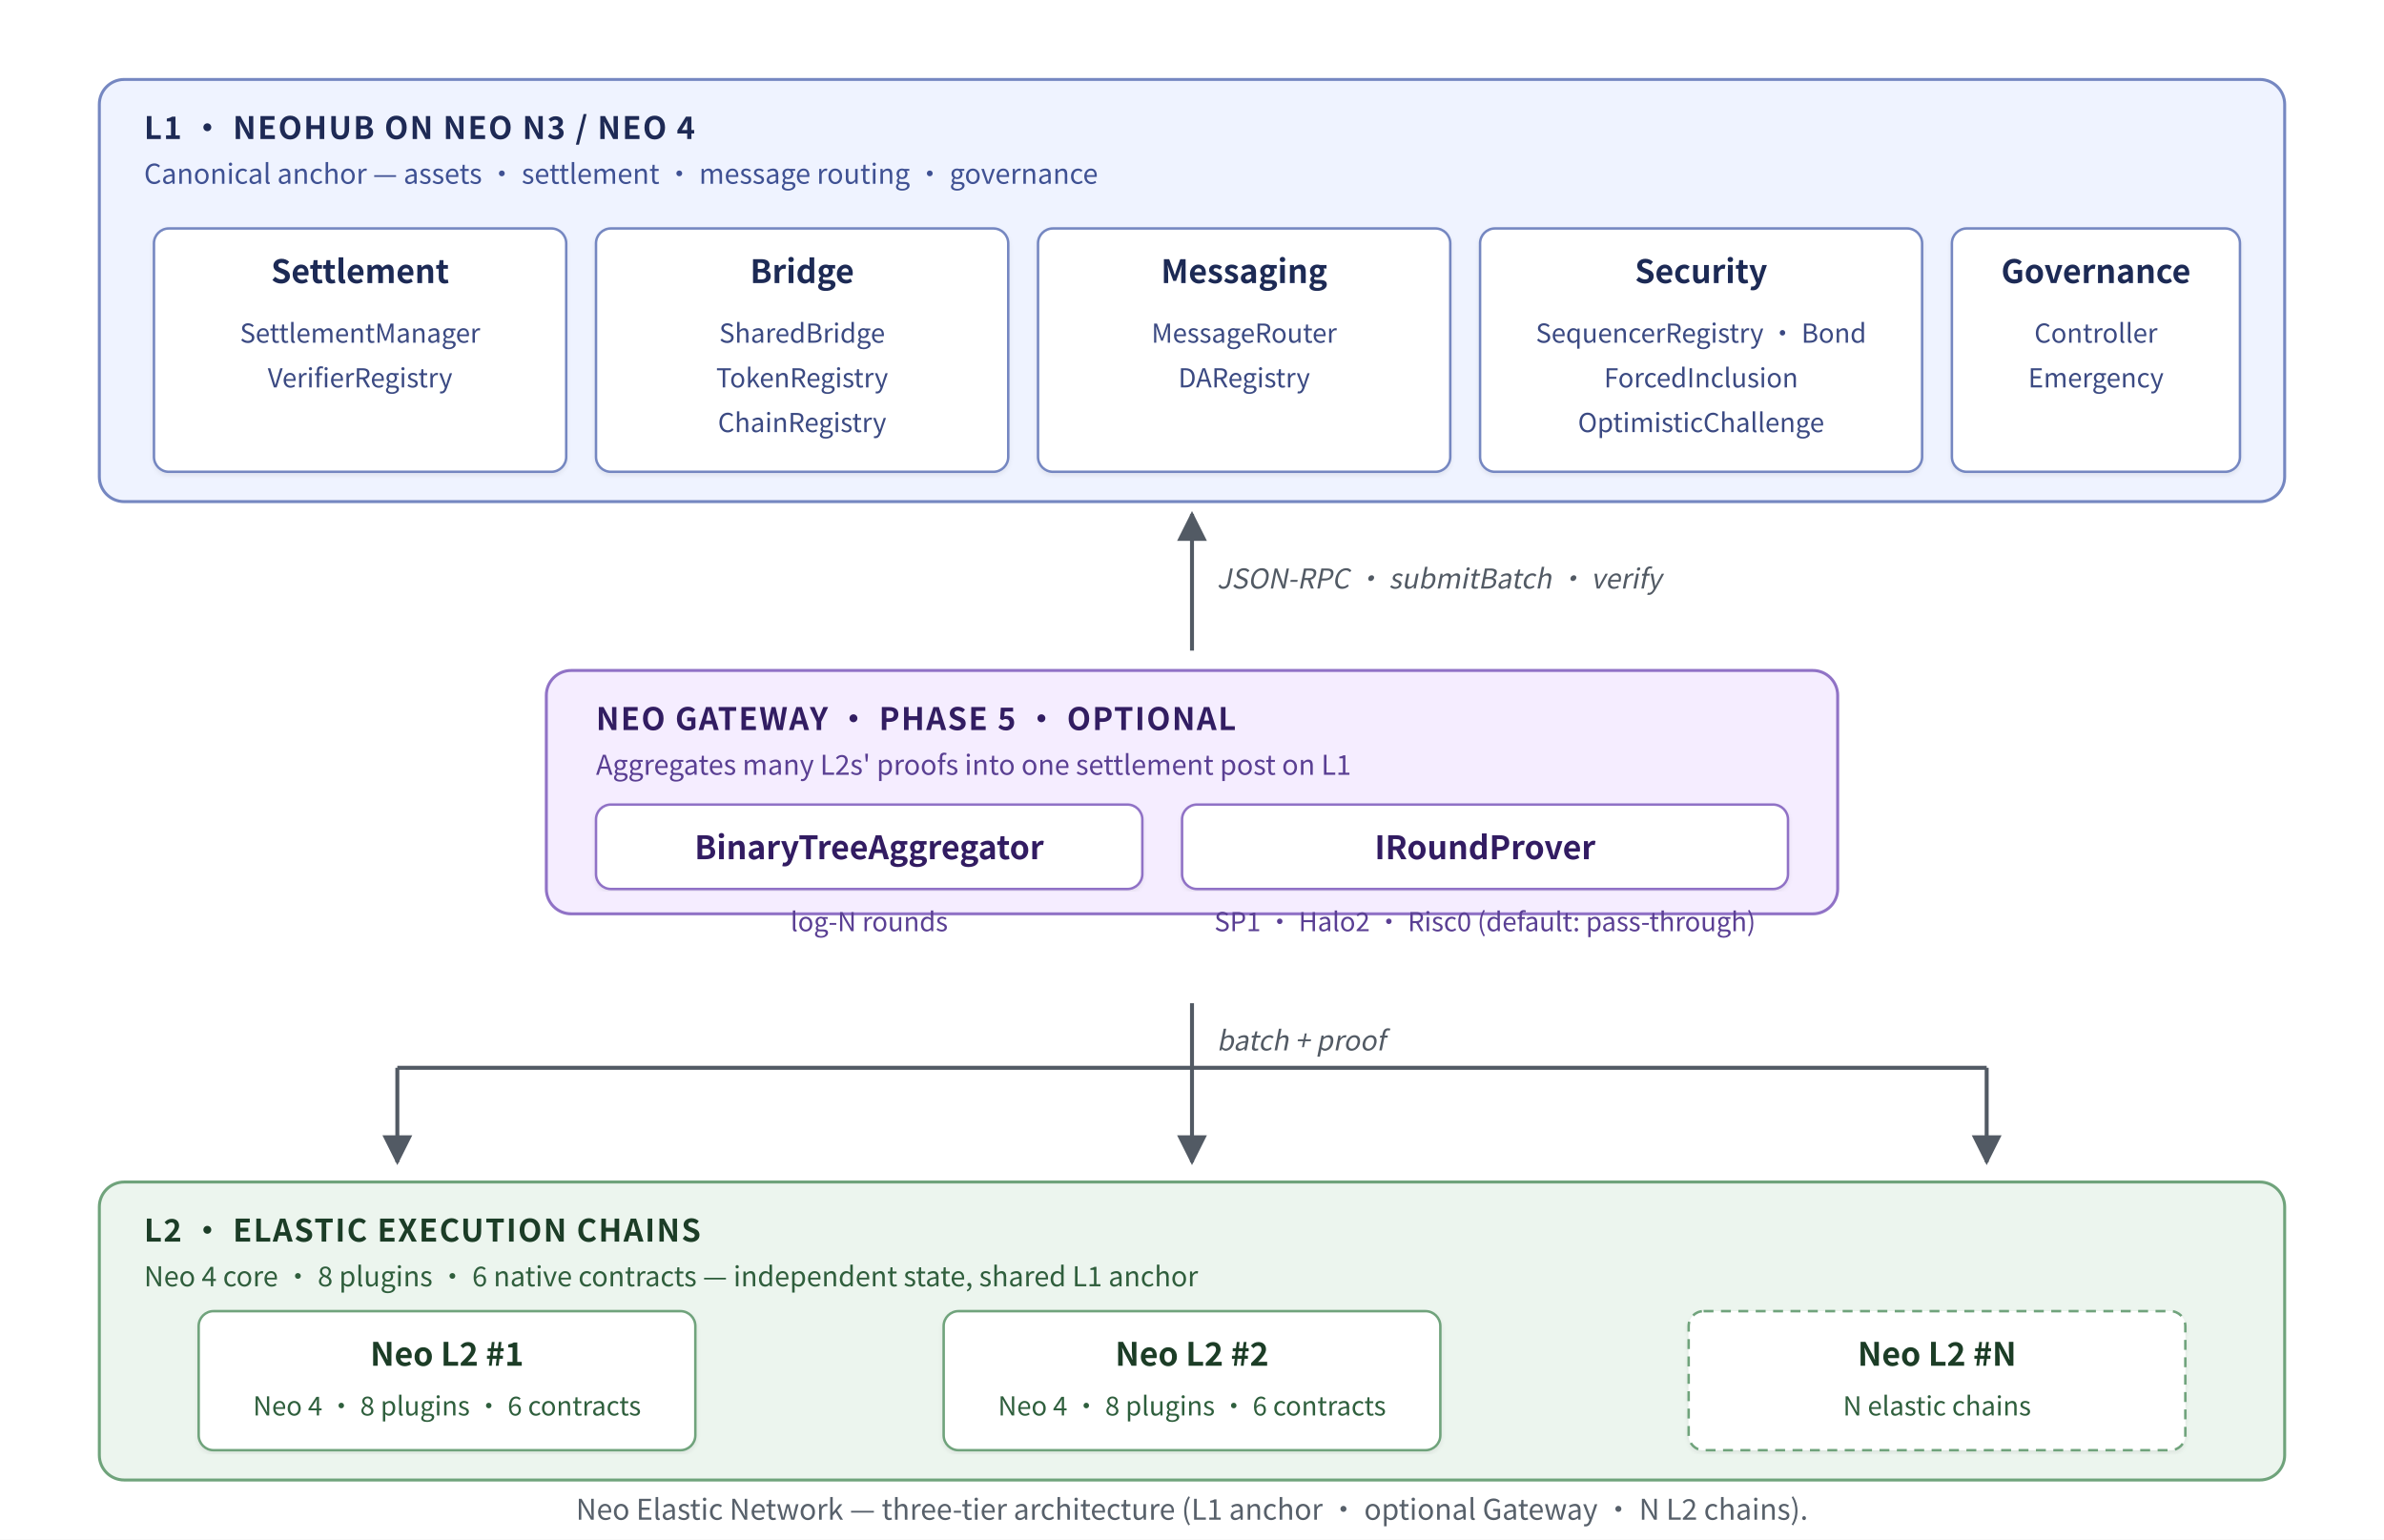
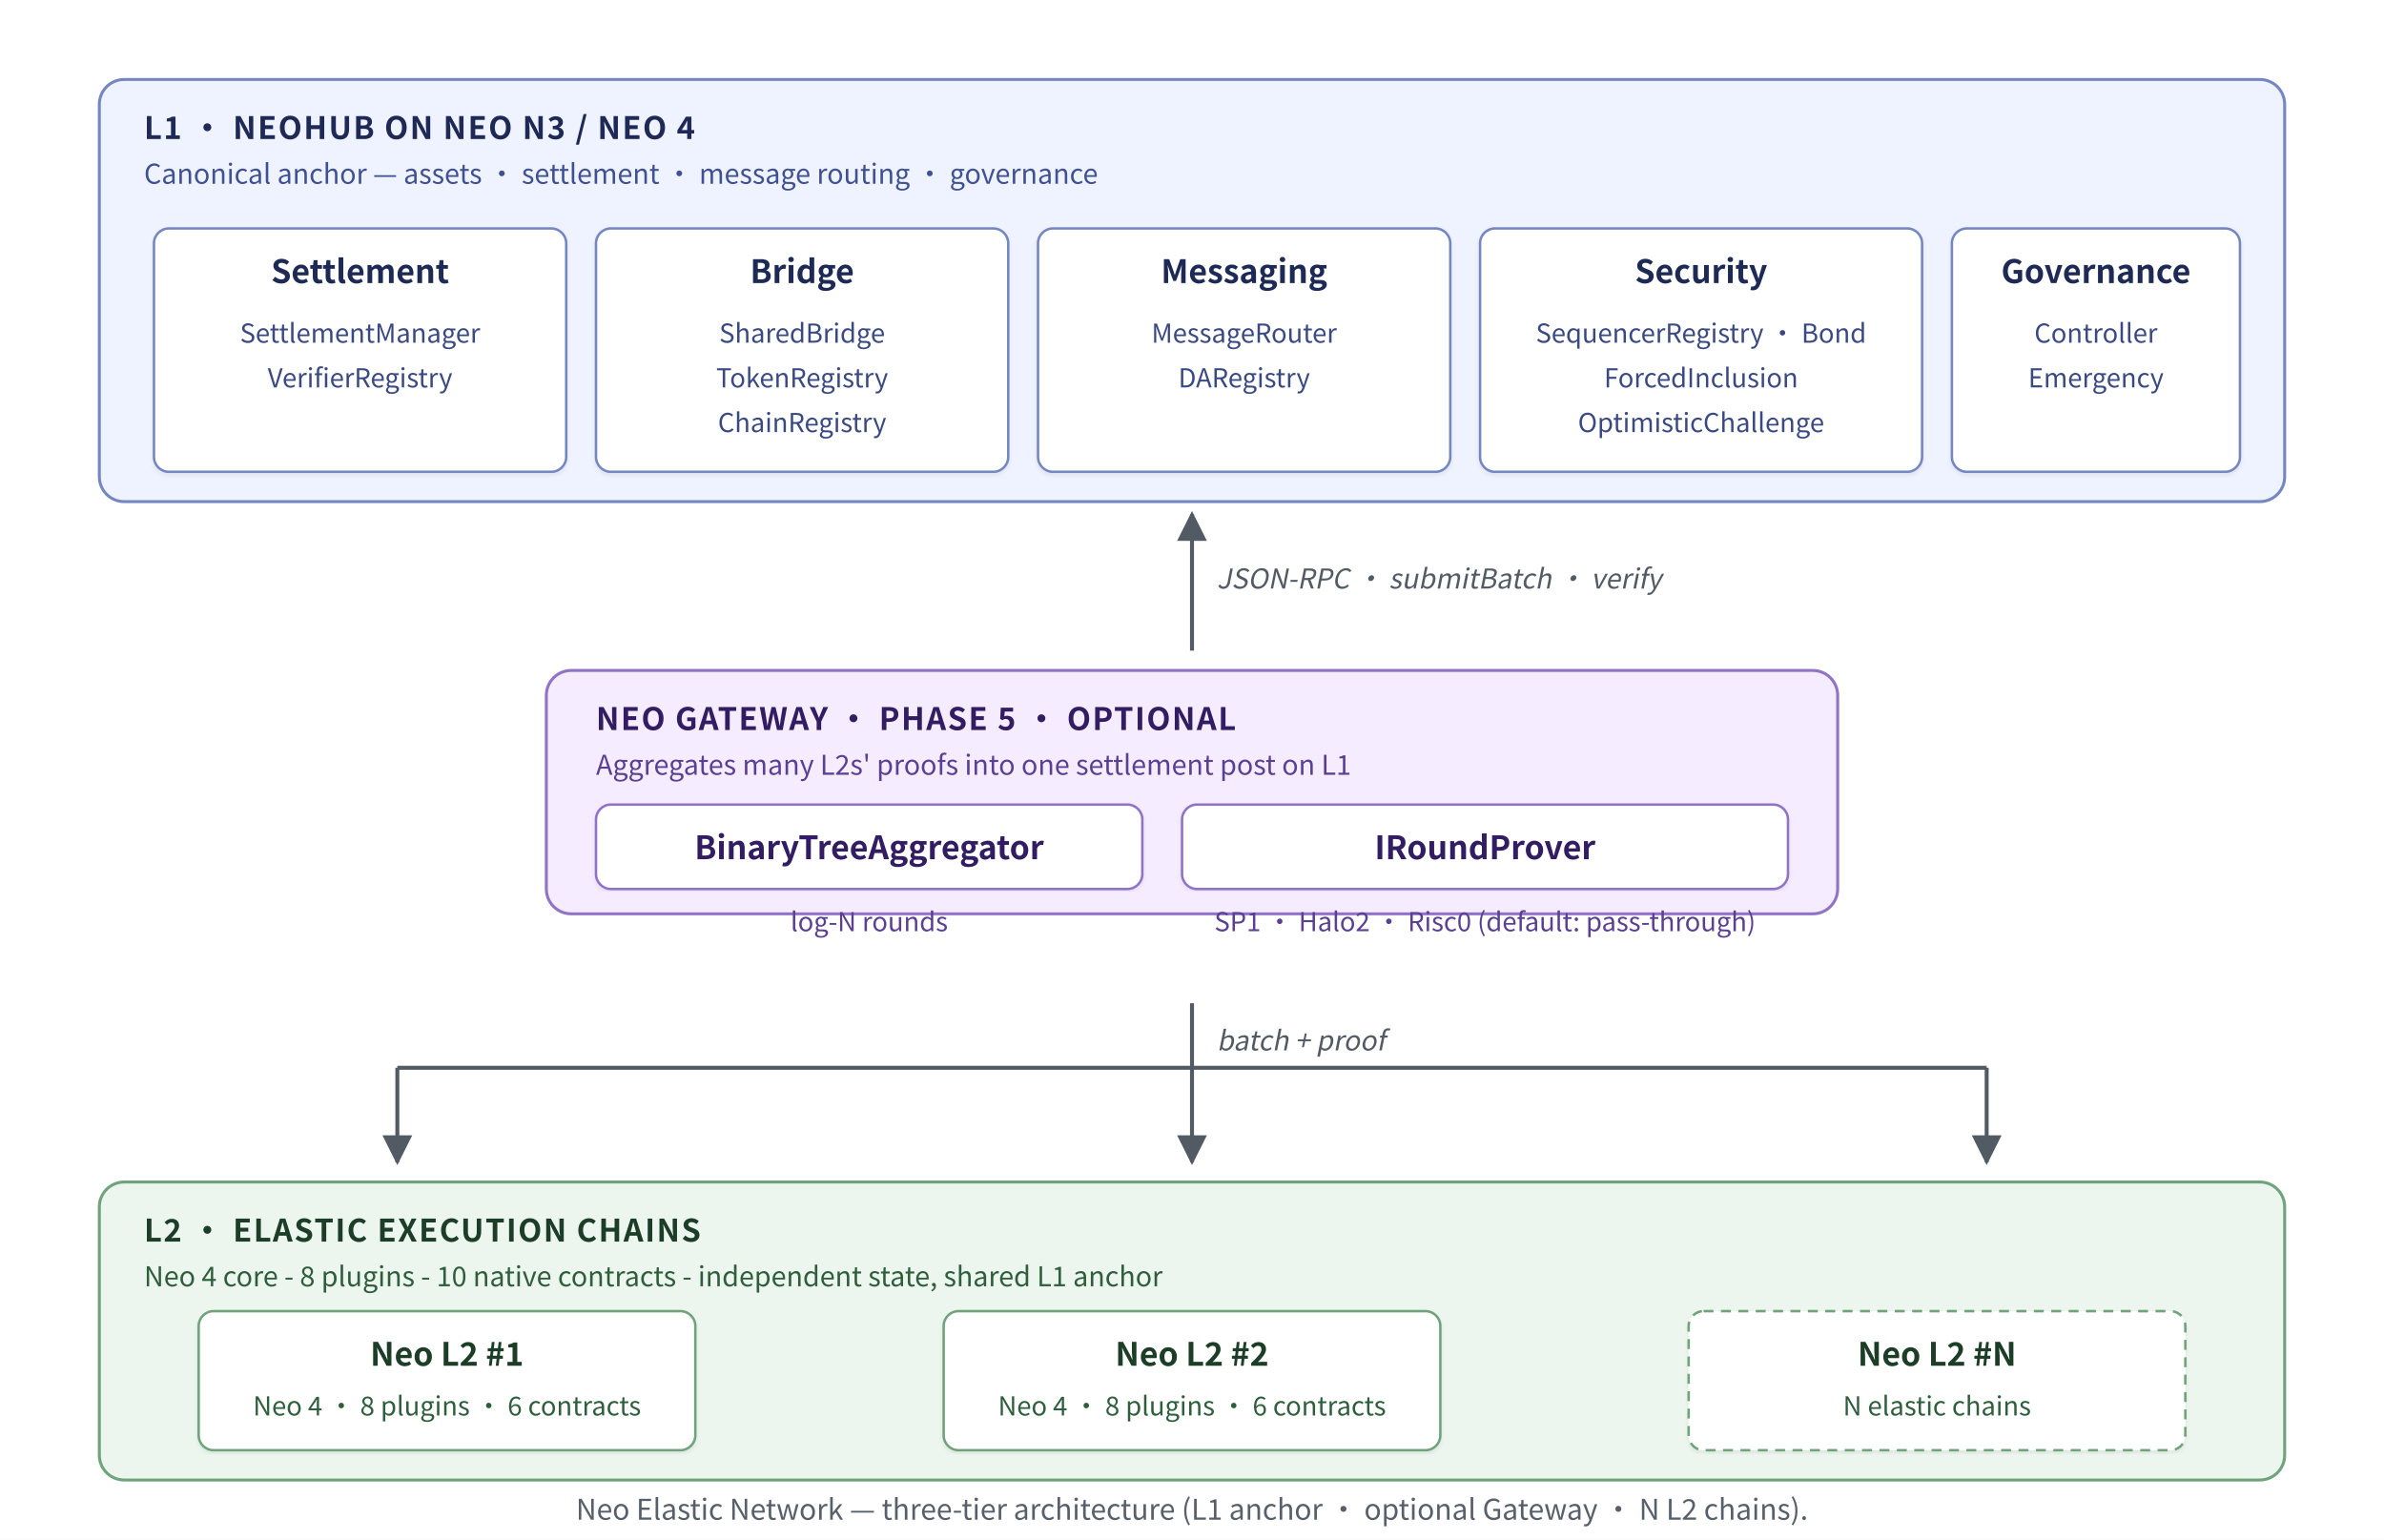
<svg xmlns="http://www.w3.org/2000/svg" viewBox="0 0 960 620" font-family="'Noto Sans CJK SC', -apple-system, BlinkMacSystemFont, 'Segoe UI', Helvetica, Arial, sans-serif" role="img" aria-labelledby="title desc">
  <defs>
    <marker id="arrow" viewBox="0 0 10 10" refX="9" refY="5" markerWidth="7.5" markerHeight="7.5" orient="auto-start-reverse">
      <path d="M0,0 L10,5 L0,10 Z" fill="#525a64" />
    </marker>
    <filter id="card" x="-2%" y="-3%" width="104%" height="106%">
      <feDropShadow dx="0" dy="1" stdDeviation="0.9" flood-color="#000000" flood-opacity="0.07" />
    </filter>
    <style>
      .band-title { font-size: 12.5px; font-weight: 700; letter-spacing: 0.6px; }
      .band-sub   { font-size: 11px; }
      .card-title { font-size: 13px; font-weight: 600; }
      .card-sub   { font-size: 10.5px; }
      .edge-lbl   { font-size: 11px; font-style: italic; fill: #525a64; }
      .caption    { font-size: 11.5px; fill: #57606a; }
    </style>
  </defs>
  <rect width="960" height="620" fill="#ffffff" />
  <rect x="40" y="32" width="880" height="170" rx="10" ry="10" fill="#eff3ff" stroke="#7587c1" stroke-width="1.2" />
  <text x="58" y="56" class="band-title" fill="#1e2a55">L1 · NEOHUB ON NEO N3 / NEO 4</text>
  <text x="58" y="74" class="band-sub" fill="#3f5193">Canonical anchor — assets · settlement · message routing · governance</text>
  <g filter="url(#card)">
    <rect x="62" y="92" width="166" height="98" rx="6" ry="6" fill="#ffffff" stroke="#7587c1" />
    <text x="145" y="114" text-anchor="middle" class="card-title" fill="#1e2a55">Settlement</text>
    <text x="145" y="138" text-anchor="middle" class="card-sub" fill="#3a4a82">SettlementManager</text>
    <text x="145" y="156" text-anchor="middle" class="card-sub" fill="#3a4a82">VerifierRegistry</text>
    <rect x="240" y="92" width="166" height="98" rx="6" ry="6" fill="#ffffff" stroke="#7587c1" />
    <text x="323" y="114" text-anchor="middle" class="card-title" fill="#1e2a55">Bridge</text>
    <text x="323" y="138" text-anchor="middle" class="card-sub" fill="#3a4a82">SharedBridge</text>
    <text x="323" y="156" text-anchor="middle" class="card-sub" fill="#3a4a82">TokenRegistry</text>
    <text x="323" y="174" text-anchor="middle" class="card-sub" fill="#3a4a82">ChainRegistry</text>
    <rect x="418" y="92" width="166" height="98" rx="6" ry="6" fill="#ffffff" stroke="#7587c1" />
    <text x="501" y="114" text-anchor="middle" class="card-title" fill="#1e2a55">Messaging</text>
    <text x="501" y="138" text-anchor="middle" class="card-sub" fill="#3a4a82">MessageRouter</text>
    <text x="501" y="156" text-anchor="middle" class="card-sub" fill="#3a4a82">DARegistry</text>
    <rect x="596" y="92" width="178" height="98" rx="6" ry="6" fill="#ffffff" stroke="#7587c1" />
    <text x="685" y="114" text-anchor="middle" class="card-title" fill="#1e2a55">Security</text>
    <text x="685" y="138" text-anchor="middle" class="card-sub" fill="#3a4a82">SequencerRegistry · Bond</text>
    <text x="685" y="156" text-anchor="middle" class="card-sub" fill="#3a4a82">ForcedInclusion</text>
    <text x="685" y="174" text-anchor="middle" class="card-sub" fill="#3a4a82">OptimisticChallenge</text>
    <rect x="786" y="92" width="116" height="98" rx="6" ry="6" fill="#ffffff" stroke="#7587c1" />
    <text x="844" y="114" text-anchor="middle" class="card-title" fill="#1e2a55">Governance</text>
    <text x="844" y="138" text-anchor="middle" class="card-sub" fill="#3a4a82">Controller</text>
    <text x="844" y="156" text-anchor="middle" class="card-sub" fill="#3a4a82">Emergency</text>
  </g>
  <line x1="480" y1="262" x2="480" y2="207" stroke="#525a64" stroke-width="1.6" marker-end="url(#arrow)" />
  <text x="490" y="237" class="edge-lbl">JSON-RPC · submitBatch · verify</text>
  <rect x="220" y="270" width="520" height="98" rx="10" ry="10" fill="#f5edff" stroke="#9072c6" stroke-width="1.2" />
  <text x="240" y="294" class="band-title" fill="#321d62">NEO GATEWAY · PHASE 5 · OPTIONAL</text>
  <text x="240" y="312" class="band-sub" fill="#5a3f93">Aggregates many L2s' proofs into one settlement post on L1</text>
  <g filter="url(#card)">
    <rect x="240" y="324" width="220" height="34" rx="6" ry="6" fill="#ffffff" stroke="#9072c6" />
    <text x="350" y="346" text-anchor="middle" class="card-title" fill="#321d62">BinaryTreeAggregator</text>
    <text x="455" y="346" text-anchor="end" class="card-sub" fill="#5a3f93" />
    <rect x="476" y="324" width="244" height="34" rx="6" ry="6" fill="#ffffff" stroke="#9072c6" />
    <text x="598" y="346" text-anchor="middle" class="card-title" fill="#321d62">IRoundProver</text>
  </g>
  <text x="350" y="375" text-anchor="middle" class="card-sub" fill="#5a3f93">log-N rounds</text>
  <text x="598" y="375" text-anchor="middle" class="card-sub" fill="#5a3f93">SP1 · Halo2 · Risc0 (default: pass-through)</text>
  <line x1="480" y1="404" x2="480" y2="430" stroke="#525a64" stroke-width="1.6" />
  <line x1="160" y1="430" x2="800" y2="430" stroke="#525a64" stroke-width="1.6" />
  <line x1="160" y1="468" x2="160" y2="430" stroke="#525a64" stroke-width="1.6" marker-start="url(#arrow)" />
  <line x1="480" y1="468" x2="480" y2="430" stroke="#525a64" stroke-width="1.6" marker-start="url(#arrow)" />
  <line x1="800" y1="468" x2="800" y2="430" stroke="#525a64" stroke-width="1.6" marker-start="url(#arrow)" />
  <text x="490" y="423" class="edge-lbl">batch + proof</text>
  <rect x="40" y="476" width="880" height="120" rx="10" ry="10" fill="#ecf5ee" stroke="#6fa37b" stroke-width="1.2" />
  <text x="58" y="500" class="band-title" fill="#1c3d27">L2 · ELASTIC EXECUTION CHAINS</text>
-   <text x="58" y="518" class="band-sub" fill="#2f5e3c">Neo 4 core · 8 plugins · 6 native contracts — independent state, shared L1 anchor</text>
+   <text x="58" y="518" class="band-sub" fill="#2f5e3c">Neo 4 core - 8 plugins - 10 native contracts - independent state, shared L1 anchor</text>
  <g filter="url(#card)">
    <rect x="80" y="528" width="200" height="56" rx="6" ry="6" fill="#ffffff" stroke="#6fa37b" />
    <text x="180" y="550" text-anchor="middle" class="card-title" fill="#1c3d27">Neo L2 #1</text>
    <text x="180" y="570" text-anchor="middle" class="card-sub" fill="#2f5e3c">Neo 4 · 8 plugins · 6 contracts</text>
    <rect x="380" y="528" width="200" height="56" rx="6" ry="6" fill="#ffffff" stroke="#6fa37b" />
    <text x="480" y="550" text-anchor="middle" class="card-title" fill="#1c3d27">Neo L2 #2</text>
    <text x="480" y="570" text-anchor="middle" class="card-sub" fill="#2f5e3c">Neo 4 · 8 plugins · 6 contracts</text>
    <rect x="680" y="528" width="200" height="56" rx="6" ry="6" fill="#ffffff" stroke="#6fa37b" stroke-dasharray="4 3" />
    <text x="780" y="550" text-anchor="middle" class="card-title" fill="#1c3d27">Neo L2 #N</text>
    <text x="780" y="570" text-anchor="middle" class="card-sub" fill="#2f5e3c">N elastic chains</text>
  </g>
  <text x="480" y="612" text-anchor="middle" class="caption">Neo Elastic Network — three-tier architecture (L1 anchor · optional Gateway · N L2 chains).</text>
</svg>
